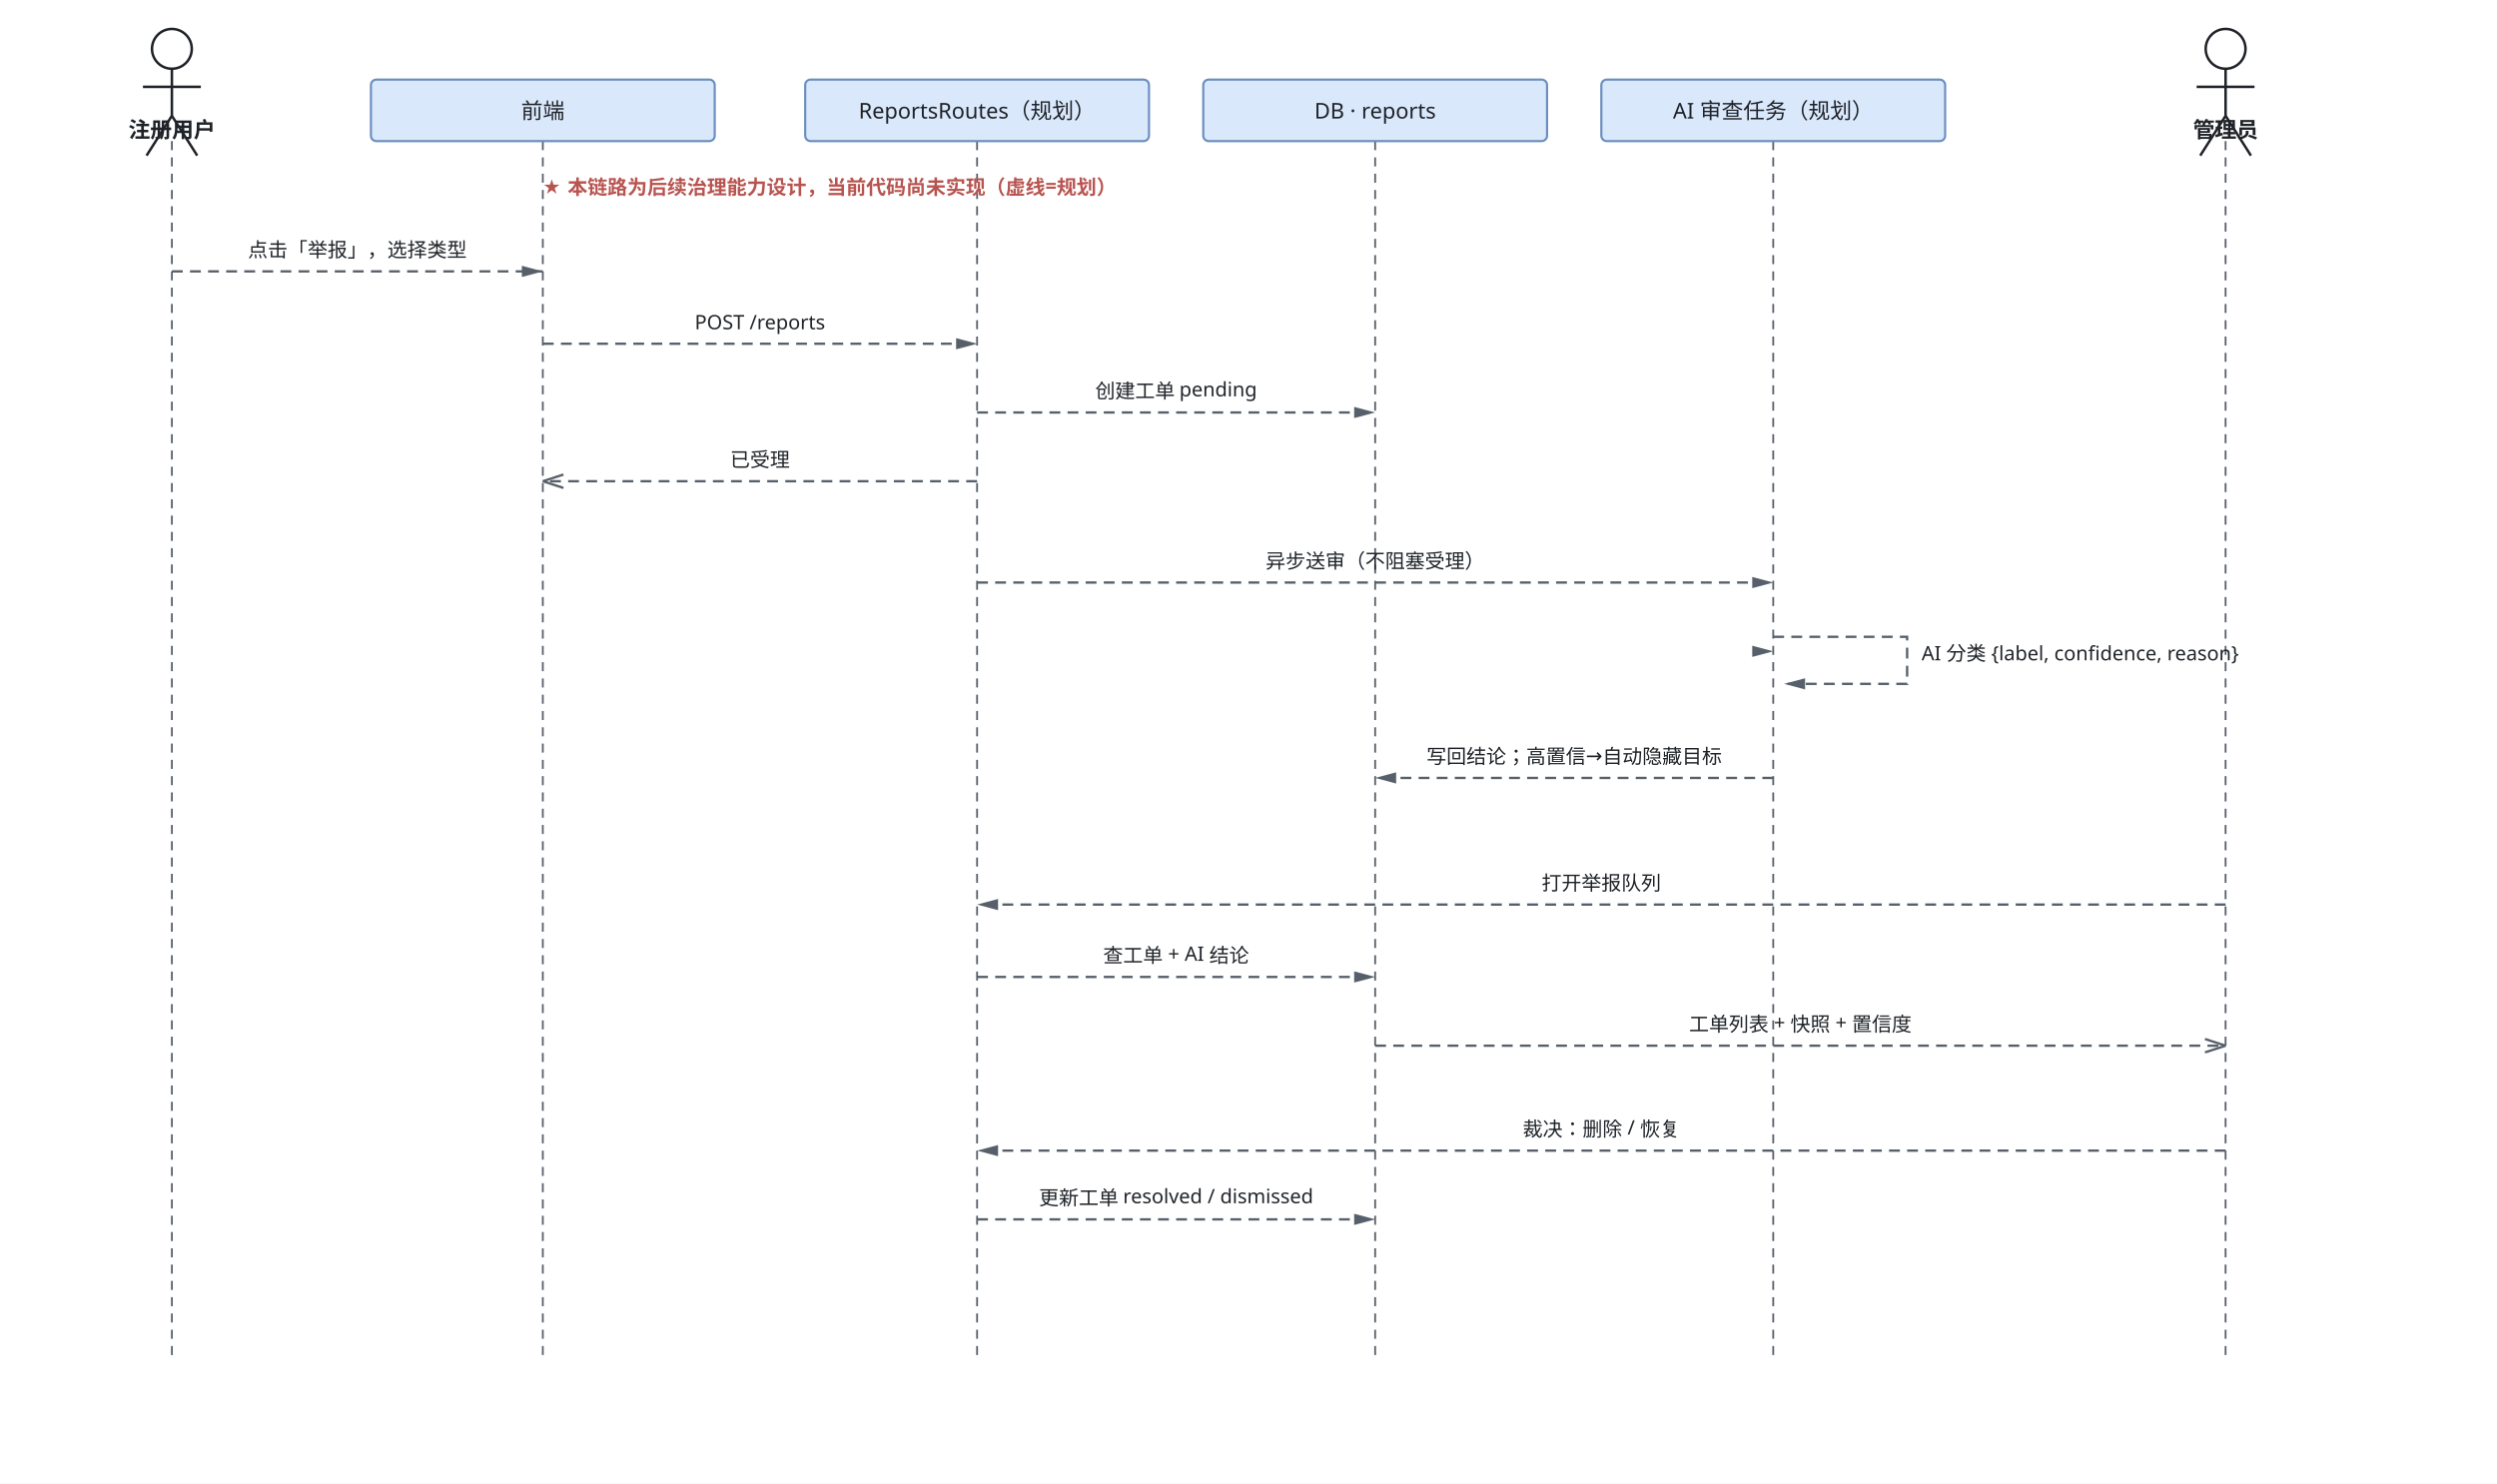
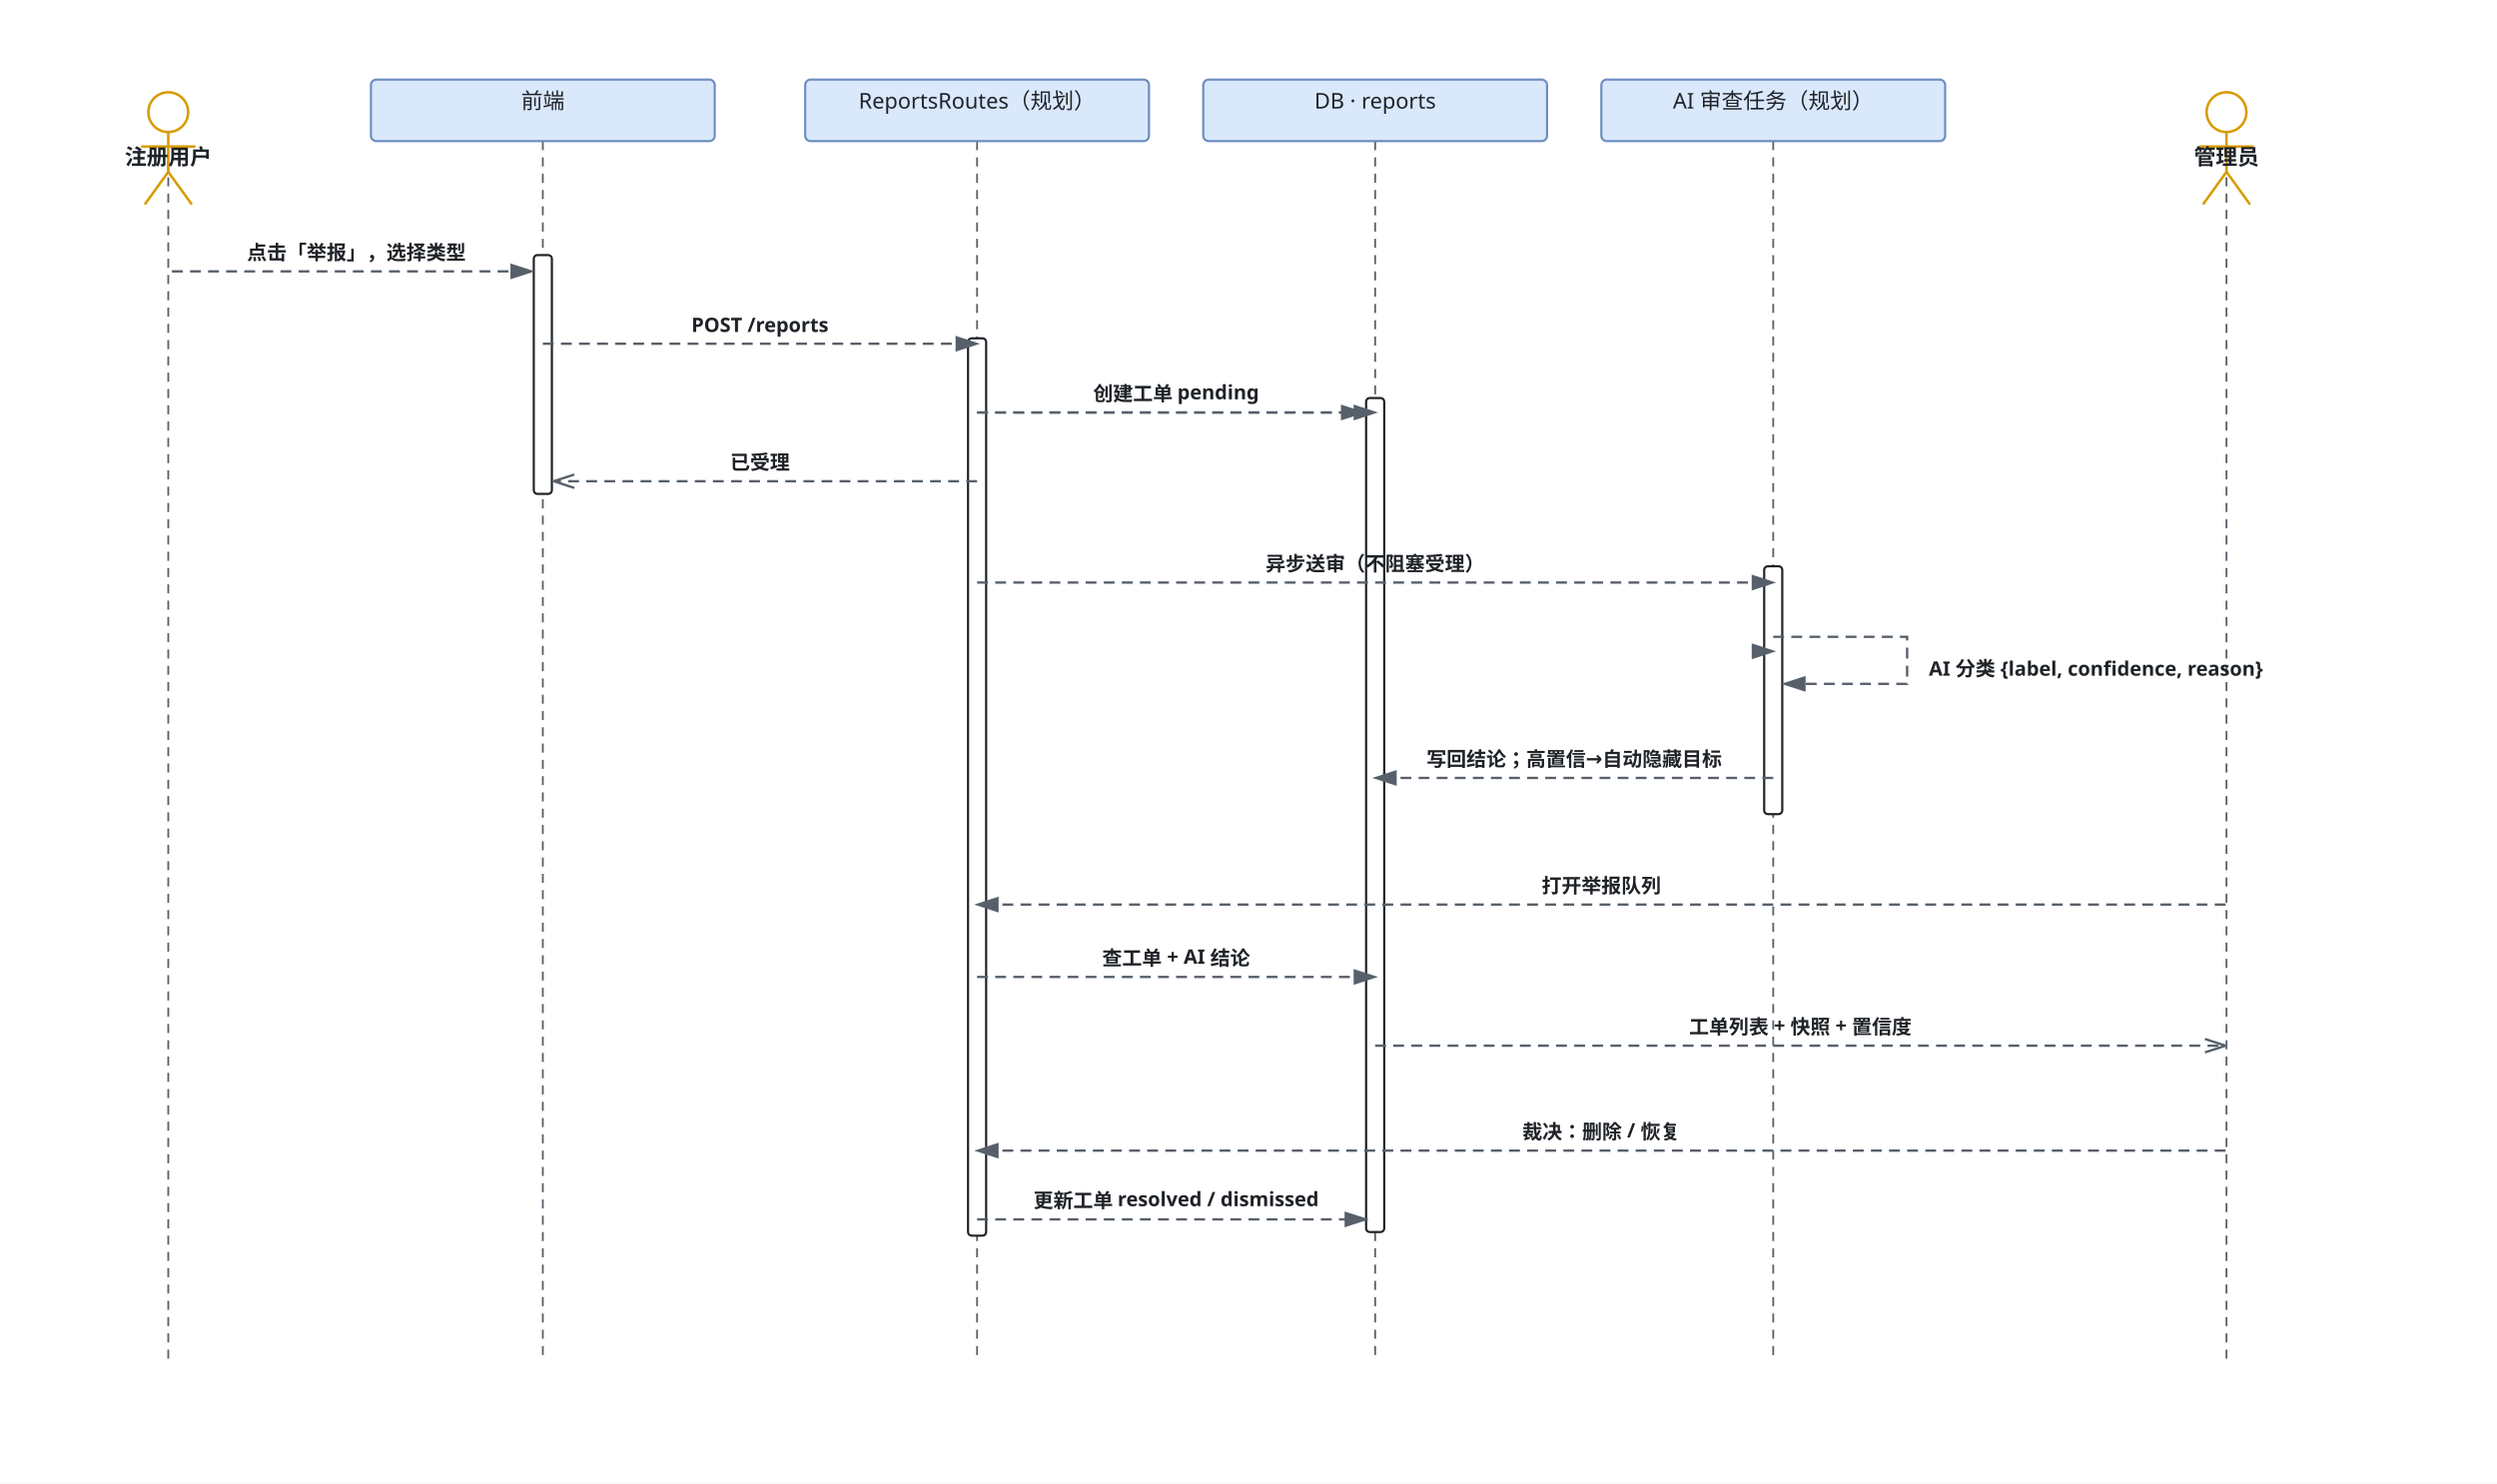
<svg xmlns="http://www.w3.org/2000/svg" width="1380" height="820" viewBox="0 0 1380 820" font-family="WenQuanYi Zen Hei, Microsoft YaHei, SimSun, sans-serif">
-   <rect x="0" y="0" width="1380" height="820" fill="#ffffff" />
-   <line x1="95.0" y1="78" x2="95.0" y2="750" stroke="#57606a" stroke-width="1" stroke-dasharray="5 4" />
-   <circle cx="95.0" cy="27" r="11" fill="#ffffff" stroke="#1f2328" stroke-width="1.4" />
-   <line x1="95.0" y1="38" x2="95.0" y2="64" stroke="#1f2328" stroke-width="1.4" />
-   <line x1="79.0" y1="48" x2="111.0" y2="48" stroke="#1f2328" stroke-width="1.4" />
-   <line x1="95.0" y1="64" x2="81.0" y2="86" stroke="#1f2328" stroke-width="1.4" />
-   <line x1="95.0" y1="64" x2="109.0" y2="86" stroke="#1f2328" stroke-width="1.4" />
-   <text x="95.0" y="76.0" font-family="WenQuanYi Zen Hei, Microsoft YaHei, SimSun, sans-serif" font-size="12" text-anchor="middle" font-weight="bold" fill="#1f2328">注册用户</text>
-   <line x1="300.0" y1="78" x2="300.0" y2="750" stroke="#57606a" stroke-width="1" stroke-dasharray="5 4" />
-   <rect x="205" y="44" width="190" height="34" rx="3" fill="#dae8fc" stroke="#6c8ebf" stroke-width="1.2" />
-   <text x="300.0" y="65.5" font-family="WenQuanYi Zen Hei, Microsoft YaHei, SimSun, sans-serif" font-size="12" text-anchor="middle" fill="#1f2328">前端</text>
-   <line x1="540.0" y1="78" x2="540.0" y2="750" stroke="#57606a" stroke-width="1" stroke-dasharray="5 4" />
-   <rect x="445" y="44" width="190" height="34" rx="3" fill="#dae8fc" stroke="#6c8ebf" stroke-width="1.2" />
-   <text x="540.0" y="65.5" font-family="WenQuanYi Zen Hei, Microsoft YaHei, SimSun, sans-serif" font-size="12" text-anchor="middle" fill="#1f2328">ReportsRoutes（规划）</text>
-   <line x1="760.0" y1="78" x2="760.0" y2="750" stroke="#57606a" stroke-width="1" stroke-dasharray="5 4" />
-   <rect x="665" y="44" width="190" height="34" rx="3" fill="#dae8fc" stroke="#6c8ebf" stroke-width="1.2" />
-   <text x="760.0" y="65.5" font-family="WenQuanYi Zen Hei, Microsoft YaHei, SimSun, sans-serif" font-size="12" text-anchor="middle" fill="#1f2328">DB · reports</text>
-   <line x1="980.0" y1="78" x2="980.0" y2="750" stroke="#57606a" stroke-width="1" stroke-dasharray="5 4" />
-   <rect x="885" y="44" width="190" height="34" rx="3" fill="#dae8fc" stroke="#6c8ebf" stroke-width="1.2" />
-   <text x="980.0" y="65.5" font-family="WenQuanYi Zen Hei, Microsoft YaHei, SimSun, sans-serif" font-size="12" text-anchor="middle" fill="#1f2328">AI 审查任务（规划）</text>
-   <line x1="1230.0" y1="78" x2="1230.0" y2="750" stroke="#57606a" stroke-width="1" stroke-dasharray="5 4" />
-   <circle cx="1230.0" cy="27" r="11" fill="#ffffff" stroke="#1f2328" stroke-width="1.4" />
-   <line x1="1230.0" y1="38" x2="1230.0" y2="64" stroke="#1f2328" stroke-width="1.4" />
-   <line x1="1214.0" y1="48" x2="1246.0" y2="48" stroke="#1f2328" stroke-width="1.4" />
-   <line x1="1230.0" y1="64" x2="1216.0" y2="86" stroke="#1f2328" stroke-width="1.4" />
-   <line x1="1230.0" y1="64" x2="1244.0" y2="86" stroke="#1f2328" stroke-width="1.4" />
-   <text x="1230.0" y="76.0" font-family="WenQuanYi Zen Hei, Microsoft YaHei, SimSun, sans-serif" font-size="12" text-anchor="middle" font-weight="bold" fill="#1f2328">管理员</text>
-   <text x="300.0" y="107.0" font-family="WenQuanYi Zen Hei, Microsoft YaHei, SimSun, sans-serif" font-size="11" text-anchor="start" font-weight="bold" fill="#b85450">★ 本链路为后续治理能力设计，当前代码尚未实现（虚线=规划）</text>
-   <text x="197.5" y="142.0" font-family="WenQuanYi Zen Hei, Microsoft YaHei, SimSun, sans-serif" font-size="11" text-anchor="middle" fill="#1f2328">点击「举报」，选择类型</text>
-   <text x="420.0" y="182.0" font-family="WenQuanYi Zen Hei, Microsoft YaHei, SimSun, sans-serif" font-size="11" text-anchor="middle" fill="#1f2328">POST /reports</text>
-   <text x="650.0" y="220.0" font-family="WenQuanYi Zen Hei, Microsoft YaHei, SimSun, sans-serif" font-size="11" text-anchor="middle" fill="#1f2328">创建工单 pending</text>
-   <text x="420.0" y="258.0" font-family="WenQuanYi Zen Hei, Microsoft YaHei, SimSun, sans-serif" font-size="11" text-anchor="middle" fill="#1f2328">已受理</text>
-   <text x="760.0" y="314.0" font-family="WenQuanYi Zen Hei, Microsoft YaHei, SimSun, sans-serif" font-size="11" text-anchor="middle" fill="#1f2328">异步送审（不阻塞受理）</text>
-   <text x="1062.0" y="365.0" font-family="WenQuanYi Zen Hei, Microsoft YaHei, SimSun, sans-serif" font-size="11" text-anchor="start" fill="#1f2328">AI 分类 {label, confidence, reason}</text>
-   <text x="870.0" y="422.0" font-family="WenQuanYi Zen Hei, Microsoft YaHei, SimSun, sans-serif" font-size="11" text-anchor="middle" fill="#1f2328">写回结论；高置信→自动隐藏目标</text>
-   <text x="885.0" y="492.0" font-family="WenQuanYi Zen Hei, Microsoft YaHei, SimSun, sans-serif" font-size="11" text-anchor="middle" fill="#1f2328">打开举报队列</text>
-   <text x="650.0" y="532.0" font-family="WenQuanYi Zen Hei, Microsoft YaHei, SimSun, sans-serif" font-size="11" text-anchor="middle" fill="#1f2328">查工单 + AI 结论</text>
-   <text x="995.0" y="570.0" font-family="WenQuanYi Zen Hei, Microsoft YaHei, SimSun, sans-serif" font-size="11" text-anchor="middle" fill="#1f2328">工单列表 + 快照 + 置信度</text>
-   <text x="885.0" y="628.0" font-family="WenQuanYi Zen Hei, Microsoft YaHei, SimSun, sans-serif" font-size="11" text-anchor="middle" fill="#1f2328">裁决：删除 / 恢复</text>
-   <text x="650.0" y="666.0" font-family="WenQuanYi Zen Hei, Microsoft YaHei, SimSun, sans-serif" font-size="11" text-anchor="middle" fill="#1f2328">更新工单 resolved / dismissed</text>
-   <path d="M95.0 150.0 L300.0 150.0" fill="none" stroke="#57606a" stroke-width="1.3" stroke-dasharray="6 4" />
-   <polygon points="300.0,150.0 288.4,153.1 288.4,146.9" fill="#57606a" />
+   <rect width="1380" height="820" fill="#ffffff" />
+   <line x1="93.0" y1="89.0" x2="93.0" y2="755.0" stroke="#57606a" stroke-width="1" stroke-dasharray="5 4" />
+   <circle cx="93.0" cy="62.0" r="11" fill="#ffffff" stroke="#d79b00" stroke-width="1.4" />
+   <line x1="93.0" y1="73.0" x2="93.0" y2="95.0" stroke="#d79b00" stroke-width="1.4" />
+   <line x1="78.0" y1="81.0" x2="108.0" y2="81.0" stroke="#d79b00" stroke-width="1.4" />
+   <line x1="93.0" y1="95.0" x2="80.0" y2="113.0" stroke="#d79b00" stroke-width="1.4" />
+   <line x1="93.0" y1="95.0" x2="106.0" y2="113.0" stroke="#d79b00" stroke-width="1.4" />
+   <text x="93.0" y="91.0" font-family="WenQuanYi Zen Hei, Microsoft YaHei, SimSun, sans-serif" font-size="12" text-anchor="middle" font-weight="bold" fill="#1f2328">注册用户</text>
+   <line x1="300.0" y1="78.0" x2="300.0" y2="750.0" stroke="#57606a" stroke-width="1" stroke-dasharray="5 4" />
+   <rect x="205.0" y="44.0" width="190.0" height="34.0" rx="3" fill="#dae8fc" stroke="#6c8ebf" stroke-width="1.2" />
+   <text x="300.0" y="60.0" font-family="WenQuanYi Zen Hei, Microsoft YaHei, SimSun, sans-serif" font-size="12" text-anchor="middle" fill="#1f2328">前端</text>
+   <rect x="295.0" y="141.0" width="10.0" height="132.0" rx="2" fill="#ffffff" stroke="#1f2328" stroke-width="1.2" />
+   <line x1="540.0" y1="78.0" x2="540.0" y2="750.0" stroke="#57606a" stroke-width="1" stroke-dasharray="5 4" />
+   <rect x="445.0" y="44.0" width="190.0" height="34.0" rx="3" fill="#dae8fc" stroke="#6c8ebf" stroke-width="1.2" />
+   <text x="540.0" y="60.0" font-family="WenQuanYi Zen Hei, Microsoft YaHei, SimSun, sans-serif" font-size="12" text-anchor="middle" fill="#1f2328">ReportsRoutes（规划）</text>
+   <line x1="760.0" y1="78.0" x2="760.0" y2="750.0" stroke="#57606a" stroke-width="1" stroke-dasharray="5 4" />
+   <rect x="665.0" y="44.0" width="190.0" height="34.0" rx="3" fill="#dae8fc" stroke="#6c8ebf" stroke-width="1.2" />
+   <text x="760.0" y="60.0" font-family="WenQuanYi Zen Hei, Microsoft YaHei, SimSun, sans-serif" font-size="12" text-anchor="middle" fill="#1f2328">DB · reports</text>
+   <rect x="755.0" y="220.0" width="10.0" height="461.0" rx="2" fill="#ffffff" stroke="#1f2328" stroke-width="1.2" />
+   <line x1="980.0" y1="78.0" x2="980.0" y2="750.0" stroke="#57606a" stroke-width="1" stroke-dasharray="5 4" />
+   <rect x="885.0" y="44.0" width="190.0" height="34.0" rx="3" fill="#dae8fc" stroke="#6c8ebf" stroke-width="1.2" />
+   <text x="980.0" y="60.0" font-family="WenQuanYi Zen Hei, Microsoft YaHei, SimSun, sans-serif" font-size="12" text-anchor="middle" fill="#1f2328">AI 审查任务（规划）</text>
+   <rect x="975.0" y="313.0" width="10.0" height="137.0" rx="2" fill="#ffffff" stroke="#1f2328" stroke-width="1.2" />
+   <line x1="1230.5" y1="89.0" x2="1230.5" y2="755.0" stroke="#57606a" stroke-width="1" stroke-dasharray="5 4" />
+   <circle cx="1230.5" cy="62.0" r="11" fill="#ffffff" stroke="#d79b00" stroke-width="1.4" />
+   <line x1="1230.5" y1="73.0" x2="1230.5" y2="95.0" stroke="#d79b00" stroke-width="1.4" />
+   <line x1="1215.5" y1="81.0" x2="1245.5" y2="81.0" stroke="#d79b00" stroke-width="1.4" />
+   <line x1="1230.5" y1="95.0" x2="1217.5" y2="113.0" stroke="#d79b00" stroke-width="1.4" />
+   <line x1="1230.5" y1="95.0" x2="1243.5" y2="113.0" stroke="#d79b00" stroke-width="1.4" />
+   <text x="1230.5" y="91.0" font-family="WenQuanYi Zen Hei, Microsoft YaHei, SimSun, sans-serif" font-size="12" text-anchor="middle" font-weight="bold" fill="#1f2328">管理员</text>
+   <text x="197.0" y="143.5" font-family="WenQuanYi Zen Hei, Microsoft YaHei, SimSun, sans-serif" font-size="11" text-anchor="middle" font-weight="bold" fill="#1f2328">点击「举报」，选择类型</text>
+   <text x="420.0" y="183.5" font-family="WenQuanYi Zen Hei, Microsoft YaHei, SimSun, sans-serif" font-size="11" text-anchor="middle" font-weight="bold" fill="#1f2328">POST /reports</text>
+   <text x="650.0" y="221.5" font-family="WenQuanYi Zen Hei, Microsoft YaHei, SimSun, sans-serif" font-size="11" text-anchor="middle" font-weight="bold" fill="#1f2328">创建工单 pending</text>
+   <text x="420.0" y="259.5" font-family="WenQuanYi Zen Hei, Microsoft YaHei, SimSun, sans-serif" font-size="11" text-anchor="middle" font-weight="bold" fill="#1f2328">已受理</text>
+   <text x="760.0" y="315.5" font-family="WenQuanYi Zen Hei, Microsoft YaHei, SimSun, sans-serif" font-size="11" text-anchor="middle" font-weight="bold" fill="#1f2328">异步送审（不阻塞受理）</text>
+   <text x="1066.0" y="373.5" font-family="WenQuanYi Zen Hei, Microsoft YaHei, SimSun, sans-serif" font-size="11" text-anchor="start" font-weight="bold" fill="#1f2328">AI 分类 {label, confidence, reason}</text>
+   <text x="870.0" y="423.5" font-family="WenQuanYi Zen Hei, Microsoft YaHei, SimSun, sans-serif" font-size="11" text-anchor="middle" font-weight="bold" fill="#1f2328">写回结论；高置信→自动隐藏目标</text>
+   <text x="885.0" y="493.5" font-family="WenQuanYi Zen Hei, Microsoft YaHei, SimSun, sans-serif" font-size="11" text-anchor="middle" font-weight="bold" fill="#1f2328">打开举报队列</text>
+   <text x="650.0" y="533.5" font-family="WenQuanYi Zen Hei, Microsoft YaHei, SimSun, sans-serif" font-size="11" text-anchor="middle" font-weight="bold" fill="#1f2328">查工单 + AI 结论</text>
+   <text x="995.0" y="571.5" font-family="WenQuanYi Zen Hei, Microsoft YaHei, SimSun, sans-serif" font-size="11" text-anchor="middle" font-weight="bold" fill="#1f2328">工单列表 + 快照 + 置信度</text>
+   <text x="885.0" y="629.5" font-family="WenQuanYi Zen Hei, Microsoft YaHei, SimSun, sans-serif" font-size="11" text-anchor="middle" font-weight="bold" fill="#1f2328">裁决：删除 / 恢复</text>
+   <text x="650.0" y="667.5" font-family="WenQuanYi Zen Hei, Microsoft YaHei, SimSun, sans-serif" font-size="11" text-anchor="middle" font-weight="bold" fill="#1f2328">更新工单 resolved / dismissed</text>
+   <rect x="535.0" y="187.0" width="10.0" height="496.0" rx="2" fill="#ffffff" stroke="#1f2328" stroke-width="1.2" />
+   <path d="M95.0 150.0 L294.0 150.0" fill="none" stroke="#57606a" stroke-width="1.3" stroke-dasharray="6 4" />
+   <polygon points="294.0,150.0 282.6,153.7 282.6,146.3" fill="#57606a" stroke="#57606a" stroke-width="1" />
  <path d="M300.0 190.0 L540.0 190.0" fill="none" stroke="#57606a" stroke-width="1.3" stroke-dasharray="6 4" />
-   <polygon points="540.0,190.0 528.4,193.1 528.4,186.9" fill="#57606a" />
-   <path d="M540.0 228.0 L760.0 228.0" fill="none" stroke="#57606a" stroke-width="1.3" stroke-dasharray="6 4" />
-   <polygon points="760.0,228.0 748.4,231.1 748.4,224.9" fill="#57606a" />
-   <path d="M540.0 266.0 L300.0 266.0" fill="none" stroke="#57606a" stroke-width="1.3" stroke-dasharray="6 4" />
-   <line x1="311.4" y1="262.3" x2="300.0" y2="266.0" stroke="#57606a" stroke-width="1.3" />
-   <line x1="311.4" y1="269.7" x2="300.0" y2="266.0" stroke="#57606a" stroke-width="1.3" />
+   <polygon points="540.0,190.0 528.6,193.7 528.6,186.3" fill="#57606a" stroke="#57606a" stroke-width="1" />
+   <path d="M540.0 228.0 L753.0 228.0" fill="none" stroke="#57606a" stroke-width="1.3" stroke-dasharray="6 4" />
+   <polygon points="753.0,228.0 741.6,231.7 741.6,224.3" fill="#57606a" stroke="#57606a" stroke-width="1" />
+   <path d="M540.0 266.0 L306.0 266.0" fill="none" stroke="#57606a" stroke-width="1.3" stroke-dasharray="6 4" />
+   <line x1="317.4" y1="262.3" x2="306.0" y2="266.0" stroke="#57606a" stroke-width="1.3" />
+   <line x1="317.4" y1="269.7" x2="306.0" y2="266.0" stroke="#57606a" stroke-width="1.3" />
  <path d="M540.0 322.0 L980.0 322.0" fill="none" stroke="#57606a" stroke-width="1.3" stroke-dasharray="6 4" />
-   <polygon points="980.0,322.0 968.4,325.1 968.4,318.9" fill="#57606a" />
+   <polygon points="980.0,322.0 968.6,325.7 968.6,318.3" fill="#57606a" stroke="#57606a" stroke-width="1" />
  <path d="M980.0 360.0 L980.0 360.0" fill="none" stroke="#57606a" stroke-width="1.3" stroke-dasharray="6 4" />
-   <polygon points="980.0,360.0 968.4,363.1 968.4,356.9" fill="#57606a" />
+   <polygon points="980.0,360.0 968.6,363.7 968.6,356.3" fill="#57606a" stroke="#57606a" stroke-width="1" />
  <path d="M980.0 352.0 L1054.0 352.0 L1054.0 378.0 L986.0 378.0" fill="none" stroke="#57606a" stroke-width="1.3" stroke-dasharray="6 4" />
-   <polygon points="986.0,378.0 997.6,374.9 997.6,381.1" fill="#57606a" />
+   <polygon points="986.0,378.0 997.4,374.3 997.4,381.7" fill="#57606a" stroke="#57606a" stroke-width="1" />
  <path d="M980.0 430.0 L760.0 430.0" fill="none" stroke="#57606a" stroke-width="1.3" stroke-dasharray="6 4" />
-   <polygon points="760.0,430.0 771.6,426.9 771.6,433.1" fill="#57606a" />
+   <polygon points="760.0,430.0 771.4,426.3 771.4,433.7" fill="#57606a" stroke="#57606a" stroke-width="1" />
  <path d="M1230.0 500.0 L540.0 500.0" fill="none" stroke="#57606a" stroke-width="1.3" stroke-dasharray="6 4" />
-   <polygon points="540.0,500.0 551.6,496.9 551.6,503.1" fill="#57606a" />
+   <polygon points="540.0,500.0 551.4,496.3 551.4,503.7" fill="#57606a" stroke="#57606a" stroke-width="1" />
  <path d="M540.0 540.0 L760.0 540.0" fill="none" stroke="#57606a" stroke-width="1.3" stroke-dasharray="6 4" />
-   <polygon points="760.0,540.0 748.4,543.1 748.4,536.9" fill="#57606a" />
+   <polygon points="760.0,540.0 748.6,543.7 748.6,536.3" fill="#57606a" stroke="#57606a" stroke-width="1" />
  <path d="M760.0 578.0 L1230.0 578.0" fill="none" stroke="#57606a" stroke-width="1.3" stroke-dasharray="6 4" />
  <line x1="1218.6" y1="581.7" x2="1230.0" y2="578.0" stroke="#57606a" stroke-width="1.3" />
  <line x1="1218.6" y1="574.3" x2="1230.0" y2="578.0" stroke="#57606a" stroke-width="1.3" />
  <path d="M1230.0 636.0 L540.0 636.0" fill="none" stroke="#57606a" stroke-width="1.3" stroke-dasharray="6 4" />
-   <polygon points="540.0,636.0 551.6,632.9 551.6,639.1" fill="#57606a" />
-   <path d="M540.0 674.0 L760.0 674.0" fill="none" stroke="#57606a" stroke-width="1.3" stroke-dasharray="6 4" />
-   <polygon points="760.0,674.0 748.4,677.1 748.4,670.9" fill="#57606a" />
+   <polygon points="540.0,636.0 551.4,632.3 551.4,639.7" fill="#57606a" stroke="#57606a" stroke-width="1" />
+   <path d="M540.0 674.0 L755.0 674.0" fill="none" stroke="#57606a" stroke-width="1.3" stroke-dasharray="6 4" />
+   <polygon points="755.0,674.0 743.6,677.7 743.6,670.3" fill="#57606a" stroke="#57606a" stroke-width="1" />
+   <path d="M540.0 228.0 L760.0 228.0" fill="none" stroke="#57606a" stroke-width="1.3" stroke-dasharray="6 4" />
+   <polygon points="760.0,228.0 748.6,231.7 748.6,224.3" fill="#57606a" stroke="#57606a" stroke-width="1" />
</svg>
